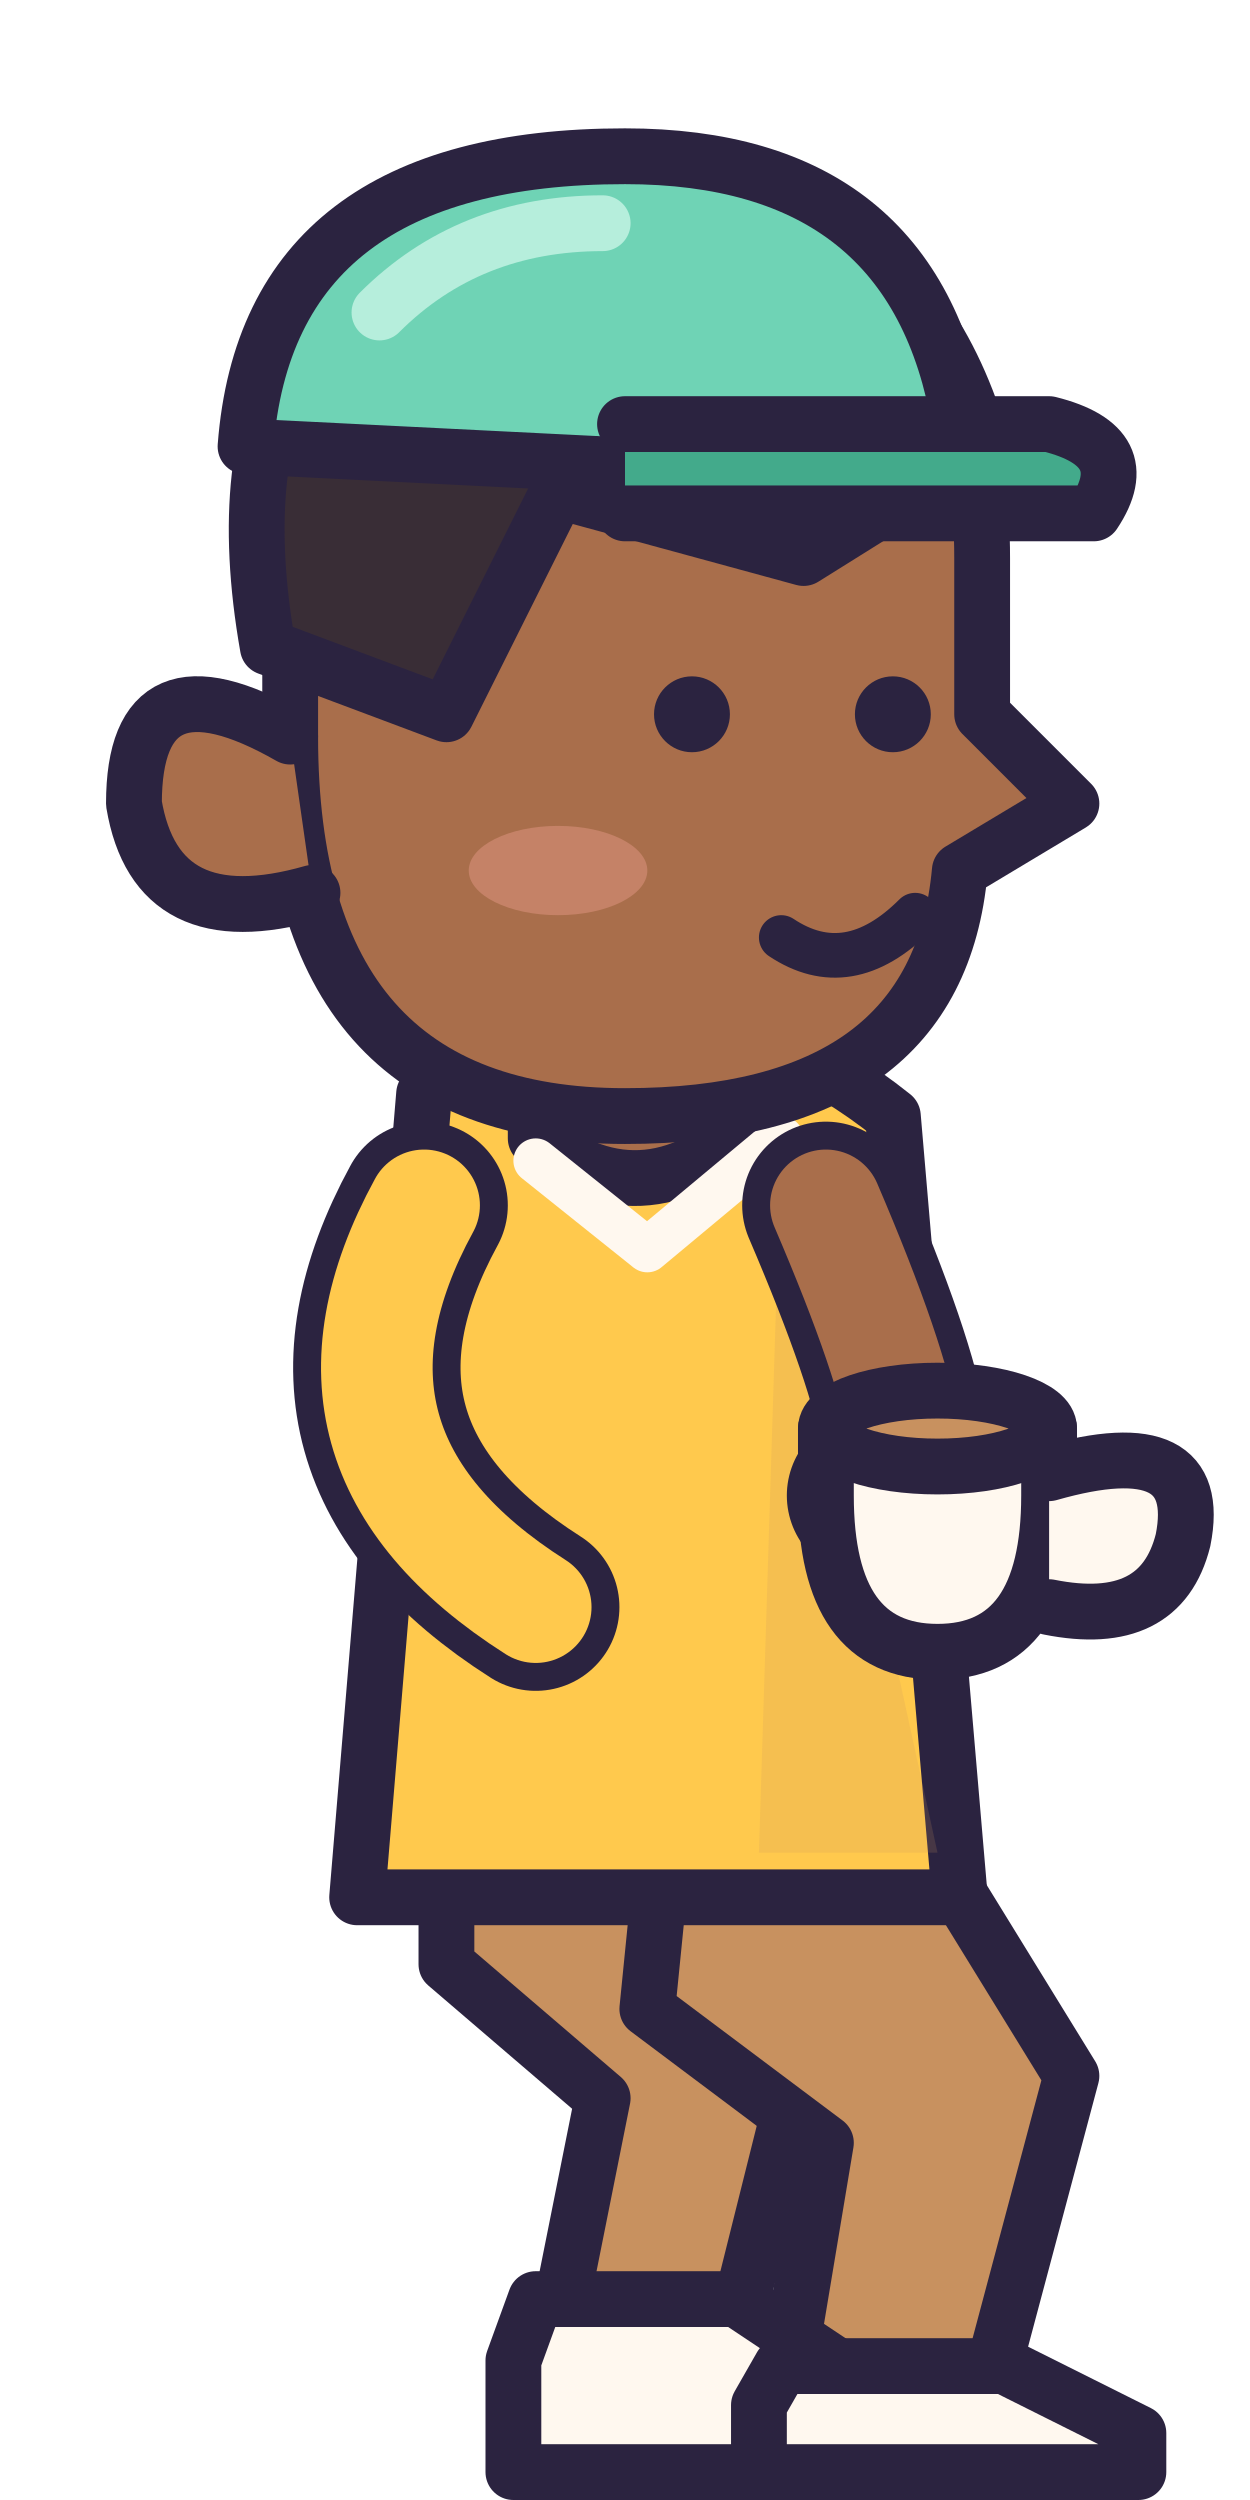
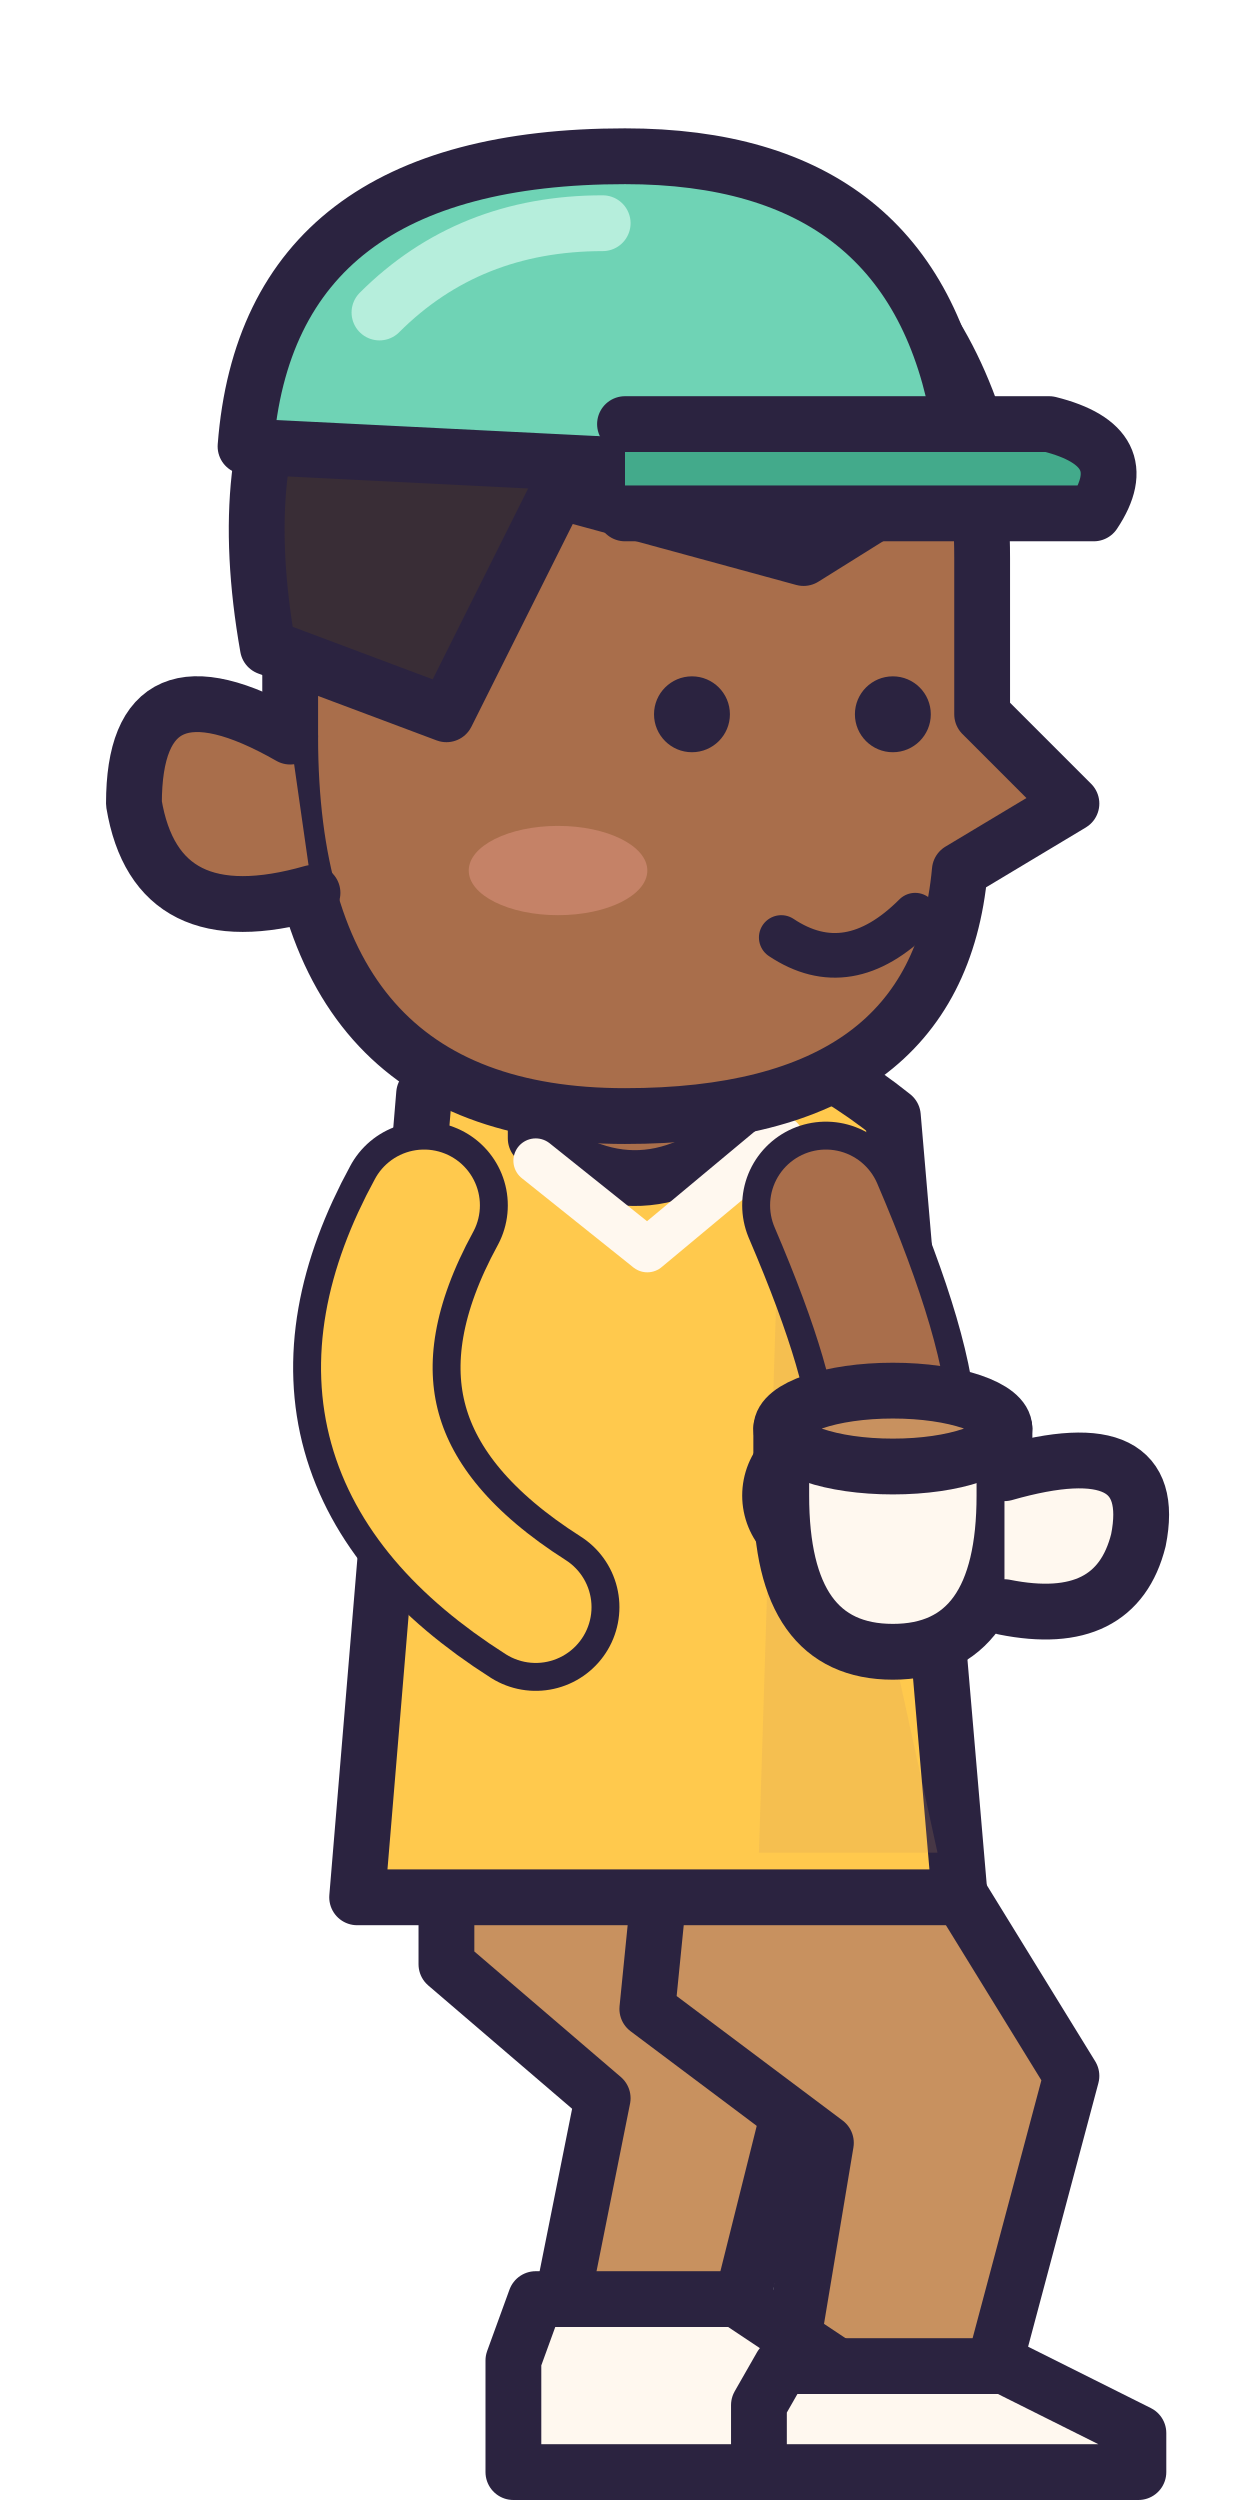
<svg xmlns="http://www.w3.org/2000/svg" width="56" height="112" viewBox="0 0 56 112">
  <g stroke="#2b2340" stroke-width="2.5" stroke-linecap="round" stroke-linejoin="round">
    <path d="M20 80h10l6 12-3 12h-8l2-10-7-6Z" fill="#c8915f" vector-effect="non-scaling-stroke" />
    <path d="M30 80h10l8 13-4 15h-9l2-12-8-6Z" fill="#c8915f" vector-effect="non-scaling-stroke" />
    <path d="M24 103h9l6 4v3.75H23v-5Z" fill="#fff8ef" vector-effect="non-scaling-stroke" />
    <path d="M35 106h10l6 3v1.75H34v-3Z" fill="#fff8ef" vector-effect="non-scaling-stroke" />
    <path d="M19 49q11-7 21 1l3 35H16Z" fill="#ffc94d" vector-effect="non-scaling-stroke" />
    <path d="M35 51l7 32h-8Z" fill="#c8915f" stroke="none" opacity="0.18" vector-effect="non-scaling-stroke" />
    <path d="M24 44v7q5 4 10-1v-7" fill="#a96e4b" vector-effect="non-scaling-stroke" />
    <path d="M24 52l5 4 6-5" fill="none" stroke="#fff8ef" stroke-width="2" vector-effect="non-scaling-stroke" />
    <path d="M19 54Q13 65 24 72" fill="none" stroke="#2b2340" stroke-width="7.5" vector-effect="non-scaling-stroke" />
    <path d="M19 54Q13 65 24 72" fill="none" stroke="#ffc94d" stroke-width="5" vector-effect="non-scaling-stroke" />
-     <path d="M37 54Q43 68 39 67" fill="none" stroke="#2b2340" stroke-width="7.5" vector-effect="non-scaling-stroke" />
-     <path d="M37 54Q43 68 39 67" fill="none" stroke="#a96e4b" stroke-width="5" vector-effect="non-scaling-stroke" />
+     <path d="M37 54Q43 68 37 67" fill="none" stroke="#2b2340" stroke-width="7.5" vector-effect="non-scaling-stroke" />
+     <path d="M37 54Q43 68 37 67" fill="none" stroke="#a96e4b" stroke-width="5" vector-effect="non-scaling-stroke" />
    <g transform="translate(0 0) rotate(0 28 35)">
      <path d="M13 23q0-13 16-13 15 0 15 15v7l4 4-5 3q-1 11-15 11-15 0-15-17Z" fill="#a96e4b" vector-effect="non-scaling-stroke" />
      <path d="M13 33q-7-4-7 3 1 6 8 4" fill="#a96e4b" vector-effect="non-scaling-stroke" />
      <path d="M12 29q-3-17 12-20 16-3 20 11l-8 5-11-3-5 10Z" fill="#392d36" vector-effect="non-scaling-stroke" />
      <path d="M11 20q1-13 17-13 13 0 15 12l-12 2Z" fill="#6fd3b5" vector-effect="non-scaling-stroke" />
      <path d="M28 19h19q4 1 2 4H28" fill="#43aa8b" vector-effect="non-scaling-stroke" />
      <path d="M17 14q4-4 10-4" fill="none" stroke="#b6eedc" stroke-width="2.5" vector-effect="non-scaling-stroke" />
      <circle cx="31" cy="32" r="1.7" fill="#2b2340" stroke="none" vector-effect="non-scaling-stroke" />
      <circle cx="40" cy="32" r="1.7" fill="#2b2340" stroke="none" vector-effect="non-scaling-stroke" />
      <path d="M35 42q3 2 6-1" fill="none" stroke="#2b2340" stroke-width="2" vector-effect="non-scaling-stroke" />
      <ellipse cx="25" cy="39" rx="4" ry="2" fill="#c58267" stroke="none" vector-effect="non-scaling-stroke" />
    </g>
-     <path d="M37 64h10v3q0 7-5 7t-5-7Z" fill="#fff8ef" vector-effect="non-scaling-stroke" />
-     <path d="M47 66q7-2 6 3-1 4-6 3" fill="#fff8ef" vector-effect="non-scaling-stroke" />
-     <ellipse cx="42" cy="64" rx="5" ry="1.7" fill="#c8915f" vector-effect="non-scaling-stroke" />
+     <path d="M35 64h10v3q0 7-5 7t-5-7Z" fill="#fff8ef" vector-effect="non-scaling-stroke" />
+     <path d="M45 66q7-2 6 3-1 4-6 3" fill="#fff8ef" vector-effect="non-scaling-stroke" />
+     <ellipse cx="40" cy="64" rx="5" ry="1.7" fill="#c8915f" vector-effect="non-scaling-stroke" />
  </g>
</svg>
